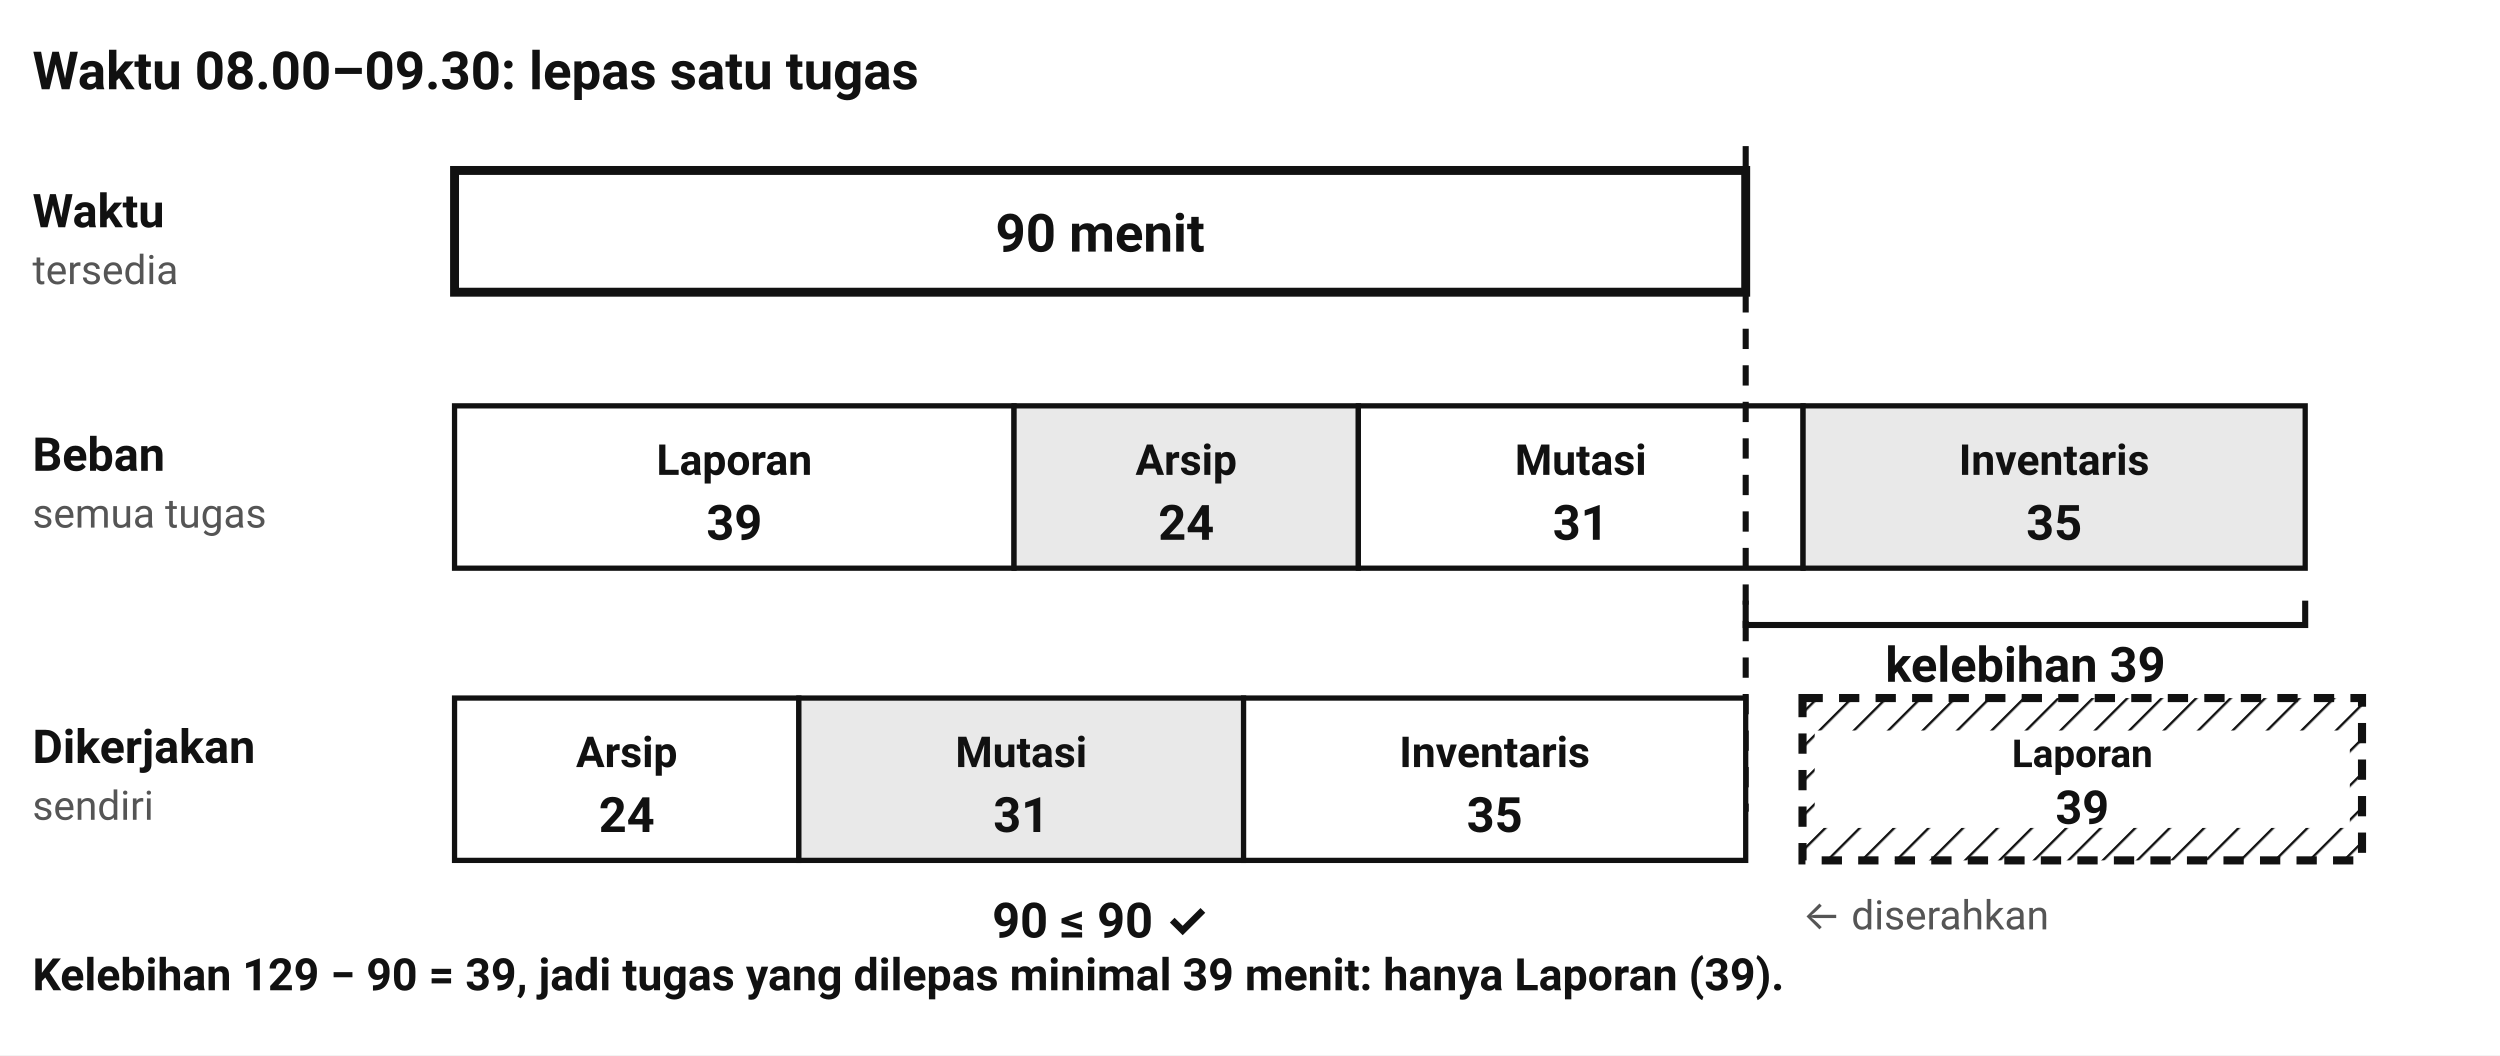
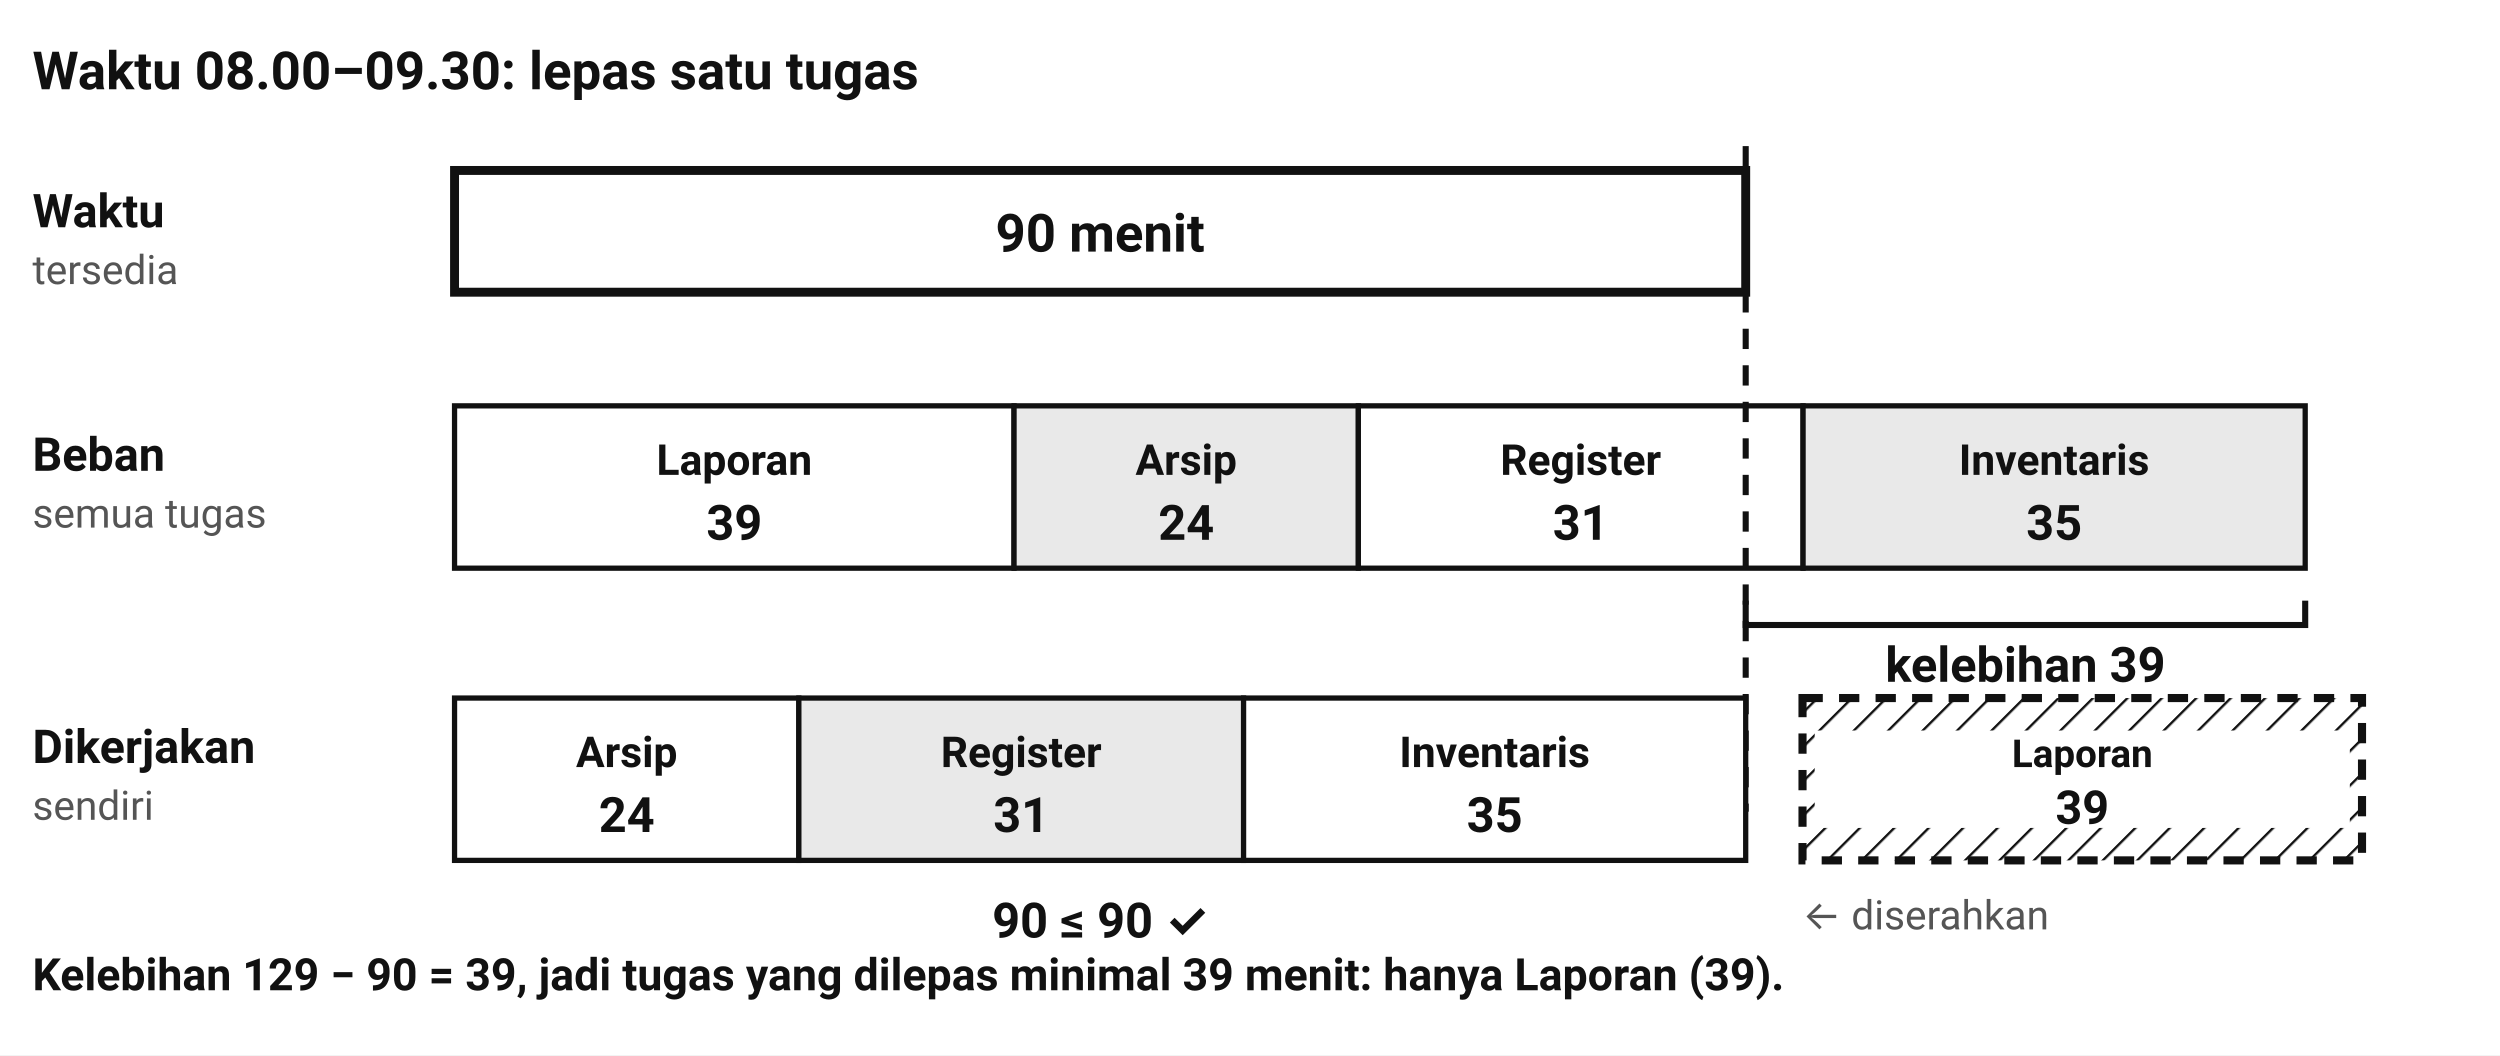
<svg xmlns="http://www.w3.org/2000/svg" viewBox="0 0 616 260" width="616" height="260" role="img" aria-label="Pembahasan K07-AK-001" font-family="system-ui,-apple-system,'Segoe UI',Roboto,sans-serif">
  <defs>
    <marker id="ah" viewBox="0 0 10 10" refX="8" refY="5" markerWidth="6" markerHeight="6" orient="auto-start-reverse">
      <path d="M0 0 10 5 0 10z" fill="#111" />
    </marker>
    <pattern id="hatch" width="6" height="6" patternUnits="userSpaceOnUse" patternTransform="rotate(45)">
      <line x1="0" y1="0" x2="0" y2="6" stroke="#111" stroke-width="1.2" />
    </pattern>
  </defs>
  <rect width="616" height="260" fill="#fff" />
  <text x="8" y="22" font-size="13" font-weight="700" fill="#111111" text-anchor="start">Waktu 08.00–09.30: lepas satu tugas</text>
  <text x="8" y="56" font-size="11.5" font-weight="700" fill="#111111" text-anchor="start">Waktu</text>
  <text x="8" y="70" font-size="10" font-weight="400" fill="#555555" text-anchor="start">tersedia</text>
  <rect x="112" y="42" width="318.14" height="30" rx="0" fill="#fff" stroke="#111111" stroke-width="2.2" />
  <text x="271.07" y="62" font-size="13" font-weight="700" fill="#111111" text-anchor="middle">90 menit</text>
  <text x="8" y="116" font-size="11.5" font-weight="700" fill="#111111" text-anchor="start">Beban</text>
  <text x="8" y="130" font-size="10" font-weight="400" fill="#555555" text-anchor="start">semua tugas</text>
  <rect x="112" y="100" width="137.86" height="40" rx="0" fill="#fff" stroke="#111111" stroke-width="1.3" />
  <text x="180.93" y="117" font-size="10.5" font-weight="600" fill="#111111" text-anchor="middle">Laporan</text>
  <text x="180.93" y="133" font-size="12" font-weight="700" fill="#111111" text-anchor="middle">39</text>
  <rect x="249.86" y="100" width="84.837" height="40" rx="0" fill="#e9e9e9" stroke="#111111" stroke-width="1.3" />
  <text x="292.279" y="117" font-size="10.5" font-weight="600" fill="#111111" text-anchor="middle">Arsip</text>
  <text x="292.279" y="133" font-size="12" font-weight="700" fill="#111111" text-anchor="middle">24</text>
  <rect x="334.698" y="100" width="109.581" height="40" rx="0" fill="#fff" stroke="#111111" stroke-width="1.3" />
-   <text x="389.488" y="117" font-size="10.5" font-weight="600" fill="#111111" text-anchor="middle">Mutasi</text>
+   <text x="389.488" y="117" font-size="10.5" font-weight="600" fill="#111111" text-anchor="middle">Register</text>
  <text x="389.488" y="133" font-size="12" font-weight="700" fill="#111111" text-anchor="middle">31</text>
  <rect x="444.279" y="100" width="123.721" height="40" rx="0" fill="#e9e9e9" stroke="#111111" stroke-width="1.3" />
  <text x="506.14" y="117" font-size="10.5" font-weight="600" fill="#111111" text-anchor="middle">Inventaris</text>
  <text x="506.14" y="133" font-size="12" font-weight="700" fill="#111111" text-anchor="middle">35</text>
  <line x1="430.14" y1="36" x2="430.14" y2="200" stroke="#111111" stroke-width="1.5" stroke-dasharray="5 4" />
  <path d="M430.14 148 v6 h137.86 v-6" fill="none" stroke="#111111" stroke-width="1.5" />
  <text x="499.07" y="168" font-size="12" font-weight="700" fill="#111111" text-anchor="middle">kelebihan 39</text>
  <text x="8" y="188" font-size="11.5" font-weight="700" fill="#111111" text-anchor="start">Dikerjakan</text>
  <text x="8" y="202" font-size="10" font-weight="400" fill="#555555" text-anchor="start">sendiri</text>
  <rect x="112" y="172" width="84.837" height="40" rx="0" fill="#fff" stroke="#111111" stroke-width="1.3" />
  <text x="154.419" y="189" font-size="10.5" font-weight="600" fill="#111111" text-anchor="middle">Arsip</text>
  <text x="154.419" y="205" font-size="12" font-weight="700" fill="#111111" text-anchor="middle">24</text>
  <rect x="196.837" y="172" width="109.581" height="40" rx="0" fill="#e9e9e9" stroke="#111111" stroke-width="1.3" />
-   <text x="251.628" y="189" font-size="10.5" font-weight="600" fill="#111111" text-anchor="middle">Mutasi</text>
+   <text x="251.628" y="189" font-size="10.5" font-weight="600" fill="#111111" text-anchor="middle">Register</text>
  <text x="251.628" y="205" font-size="12" font-weight="700" fill="#111111" text-anchor="middle">31</text>
  <rect x="306.419" y="172" width="123.721" height="40" rx="0" fill="#fff" stroke="#111111" stroke-width="1.3" />
  <text x="368.279" y="189" font-size="10.5" font-weight="600" fill="#111111" text-anchor="middle">Inventaris</text>
  <text x="368.279" y="205" font-size="12" font-weight="700" fill="#111111" text-anchor="middle">35</text>
  <rect x="444.14" y="172" width="137.86" height="40" rx="0" fill="url(#hatch)" stroke="#111111" stroke-width="2" stroke-dasharray="5 4" />
  <rect x="447.14" y="180" width="131.86" height="24" rx="0" fill="#fff" stroke="#111111" stroke-width="0" />
  <text x="513.07" y="189" font-size="9.5" font-weight="700" fill="#111111" text-anchor="middle">Laporan</text>
  <text x="513.07" y="203" font-size="11.5" font-weight="700" fill="#111111" text-anchor="middle">39</text>
  <text x="444.14" y="229" font-size="10" font-weight="400" fill="#555555" text-anchor="start">← diserahkan</text>
  <text x="271.07" y="231" font-size="12" font-weight="700" fill="#111111" text-anchor="middle">90 ≤ 90 ✓</text>
  <text x="8" y="244" font-size="11" font-weight="600" fill="#111111" text-anchor="start">Kelebihan 129 − 90 = 39, jadi tugas yang dilepas minimal 39 menit: hanya Laporan (39).</text>
</svg>
